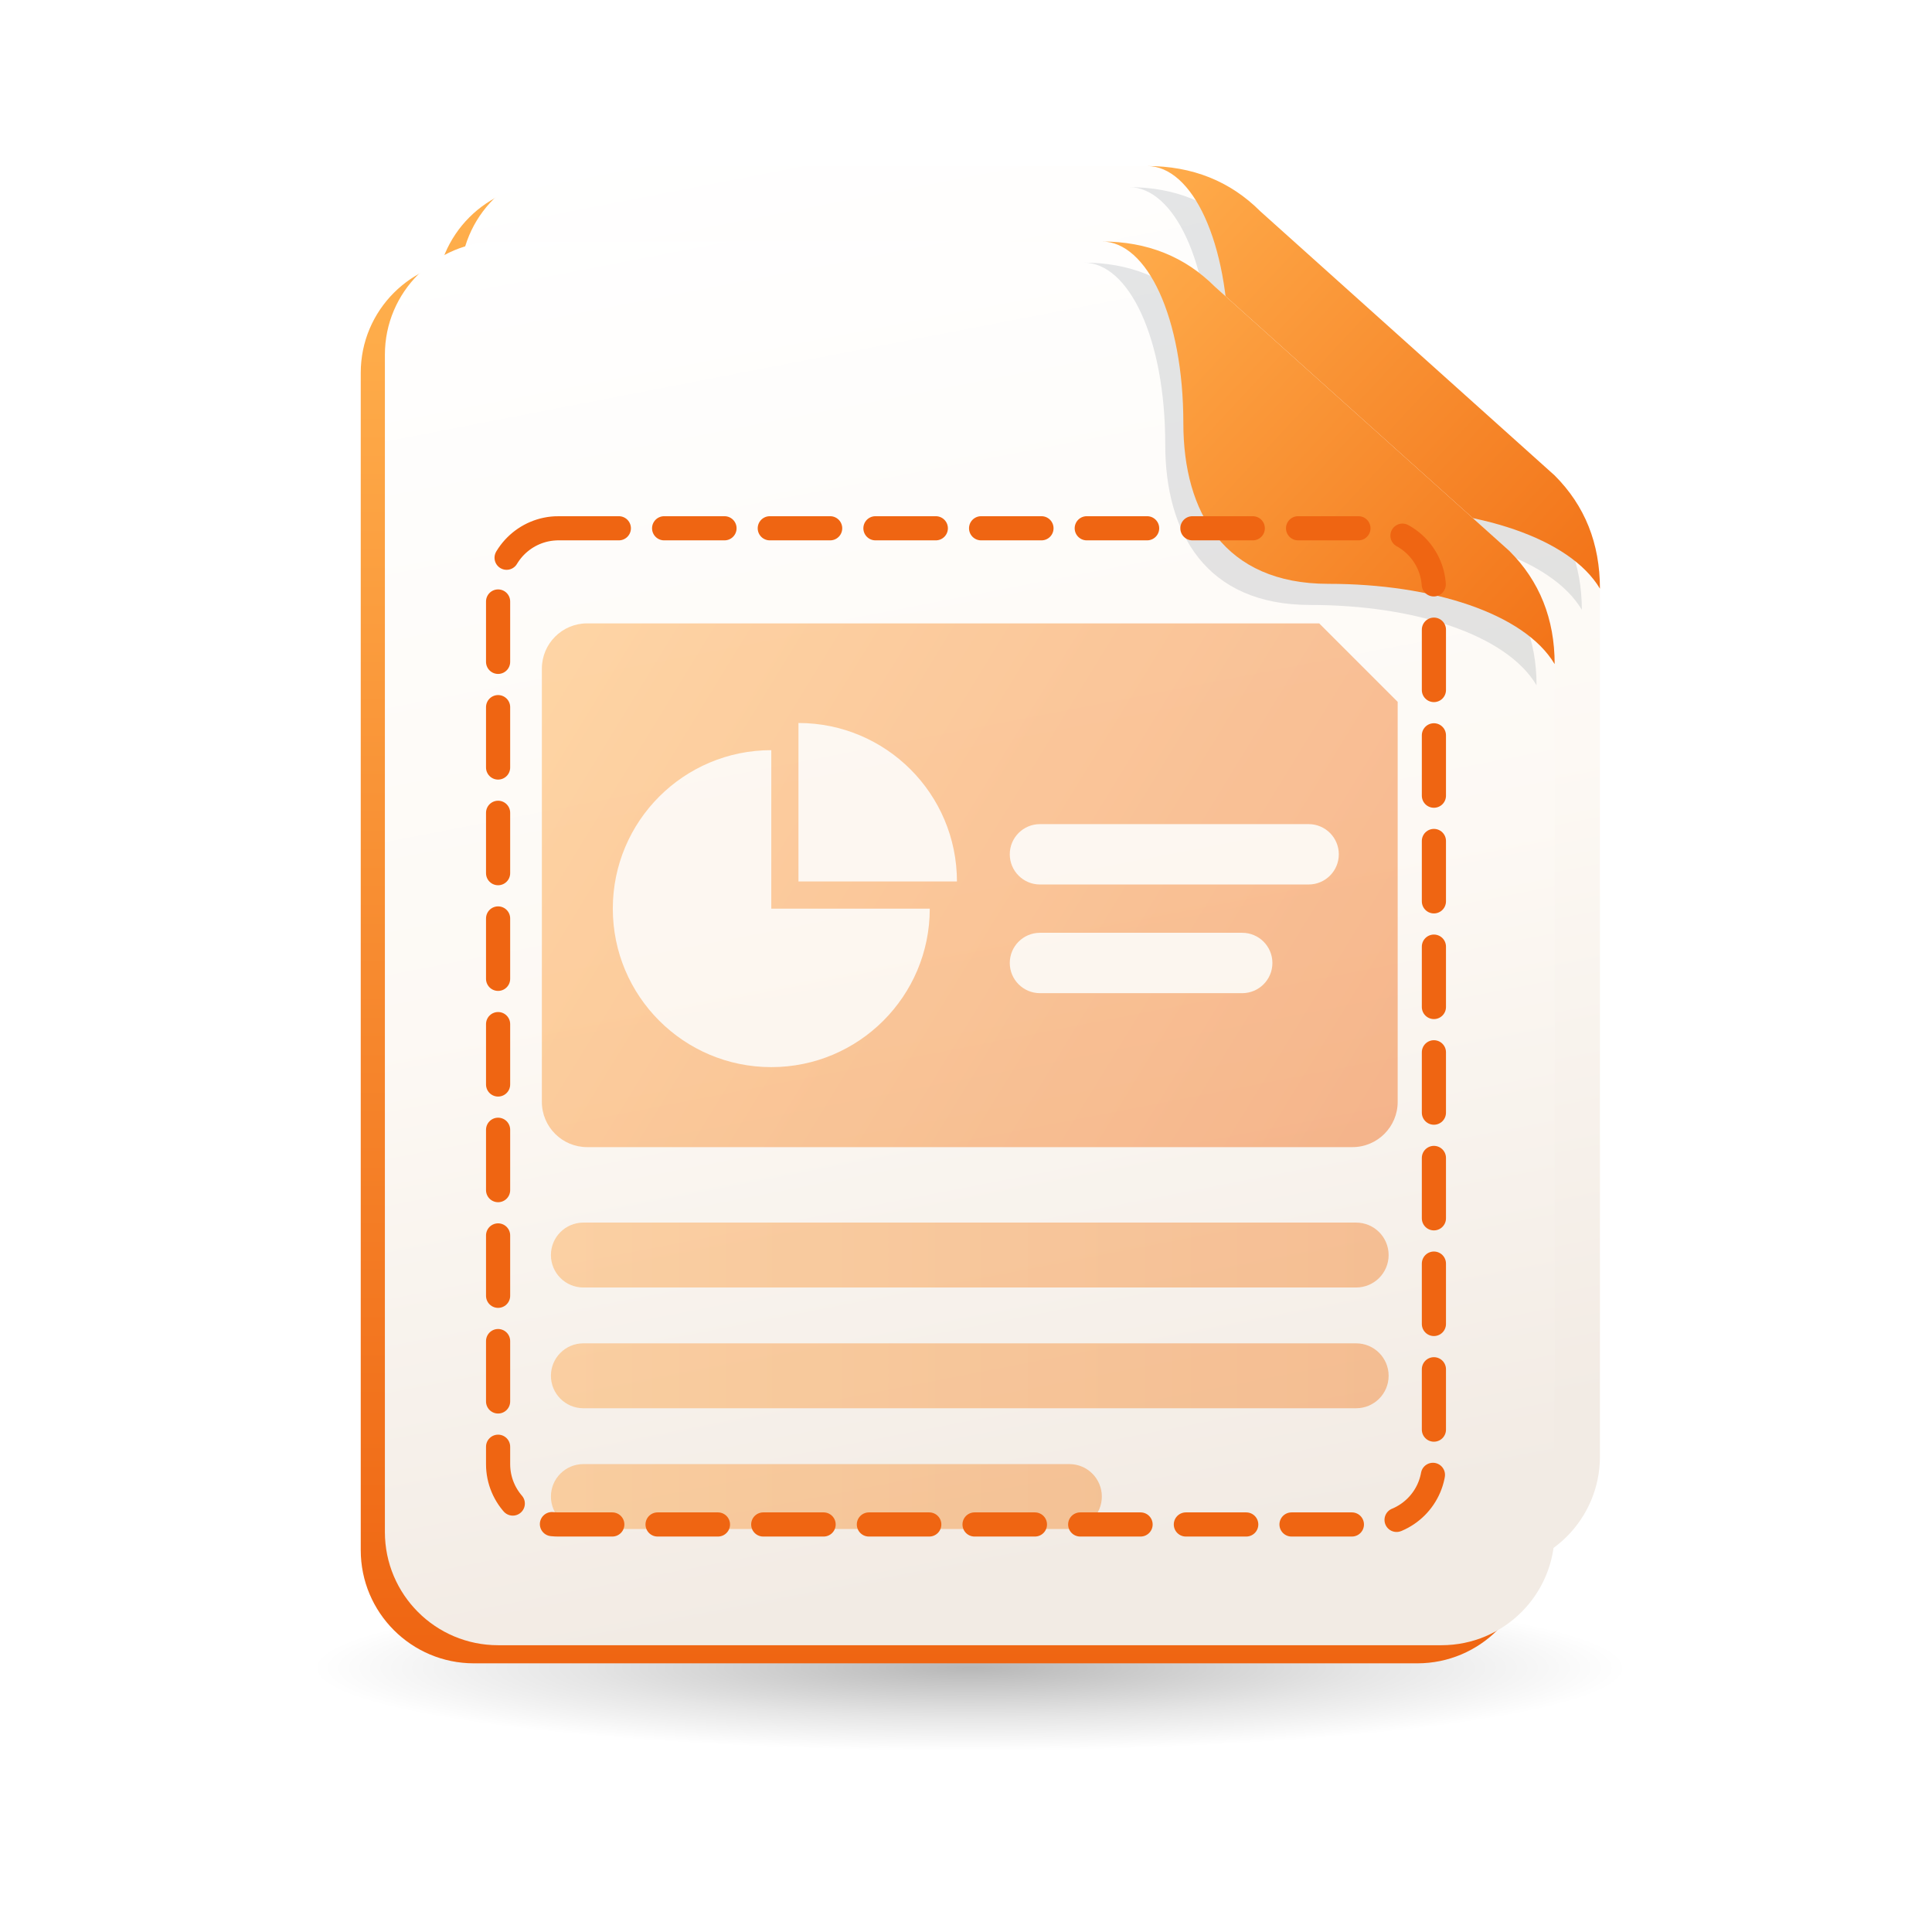
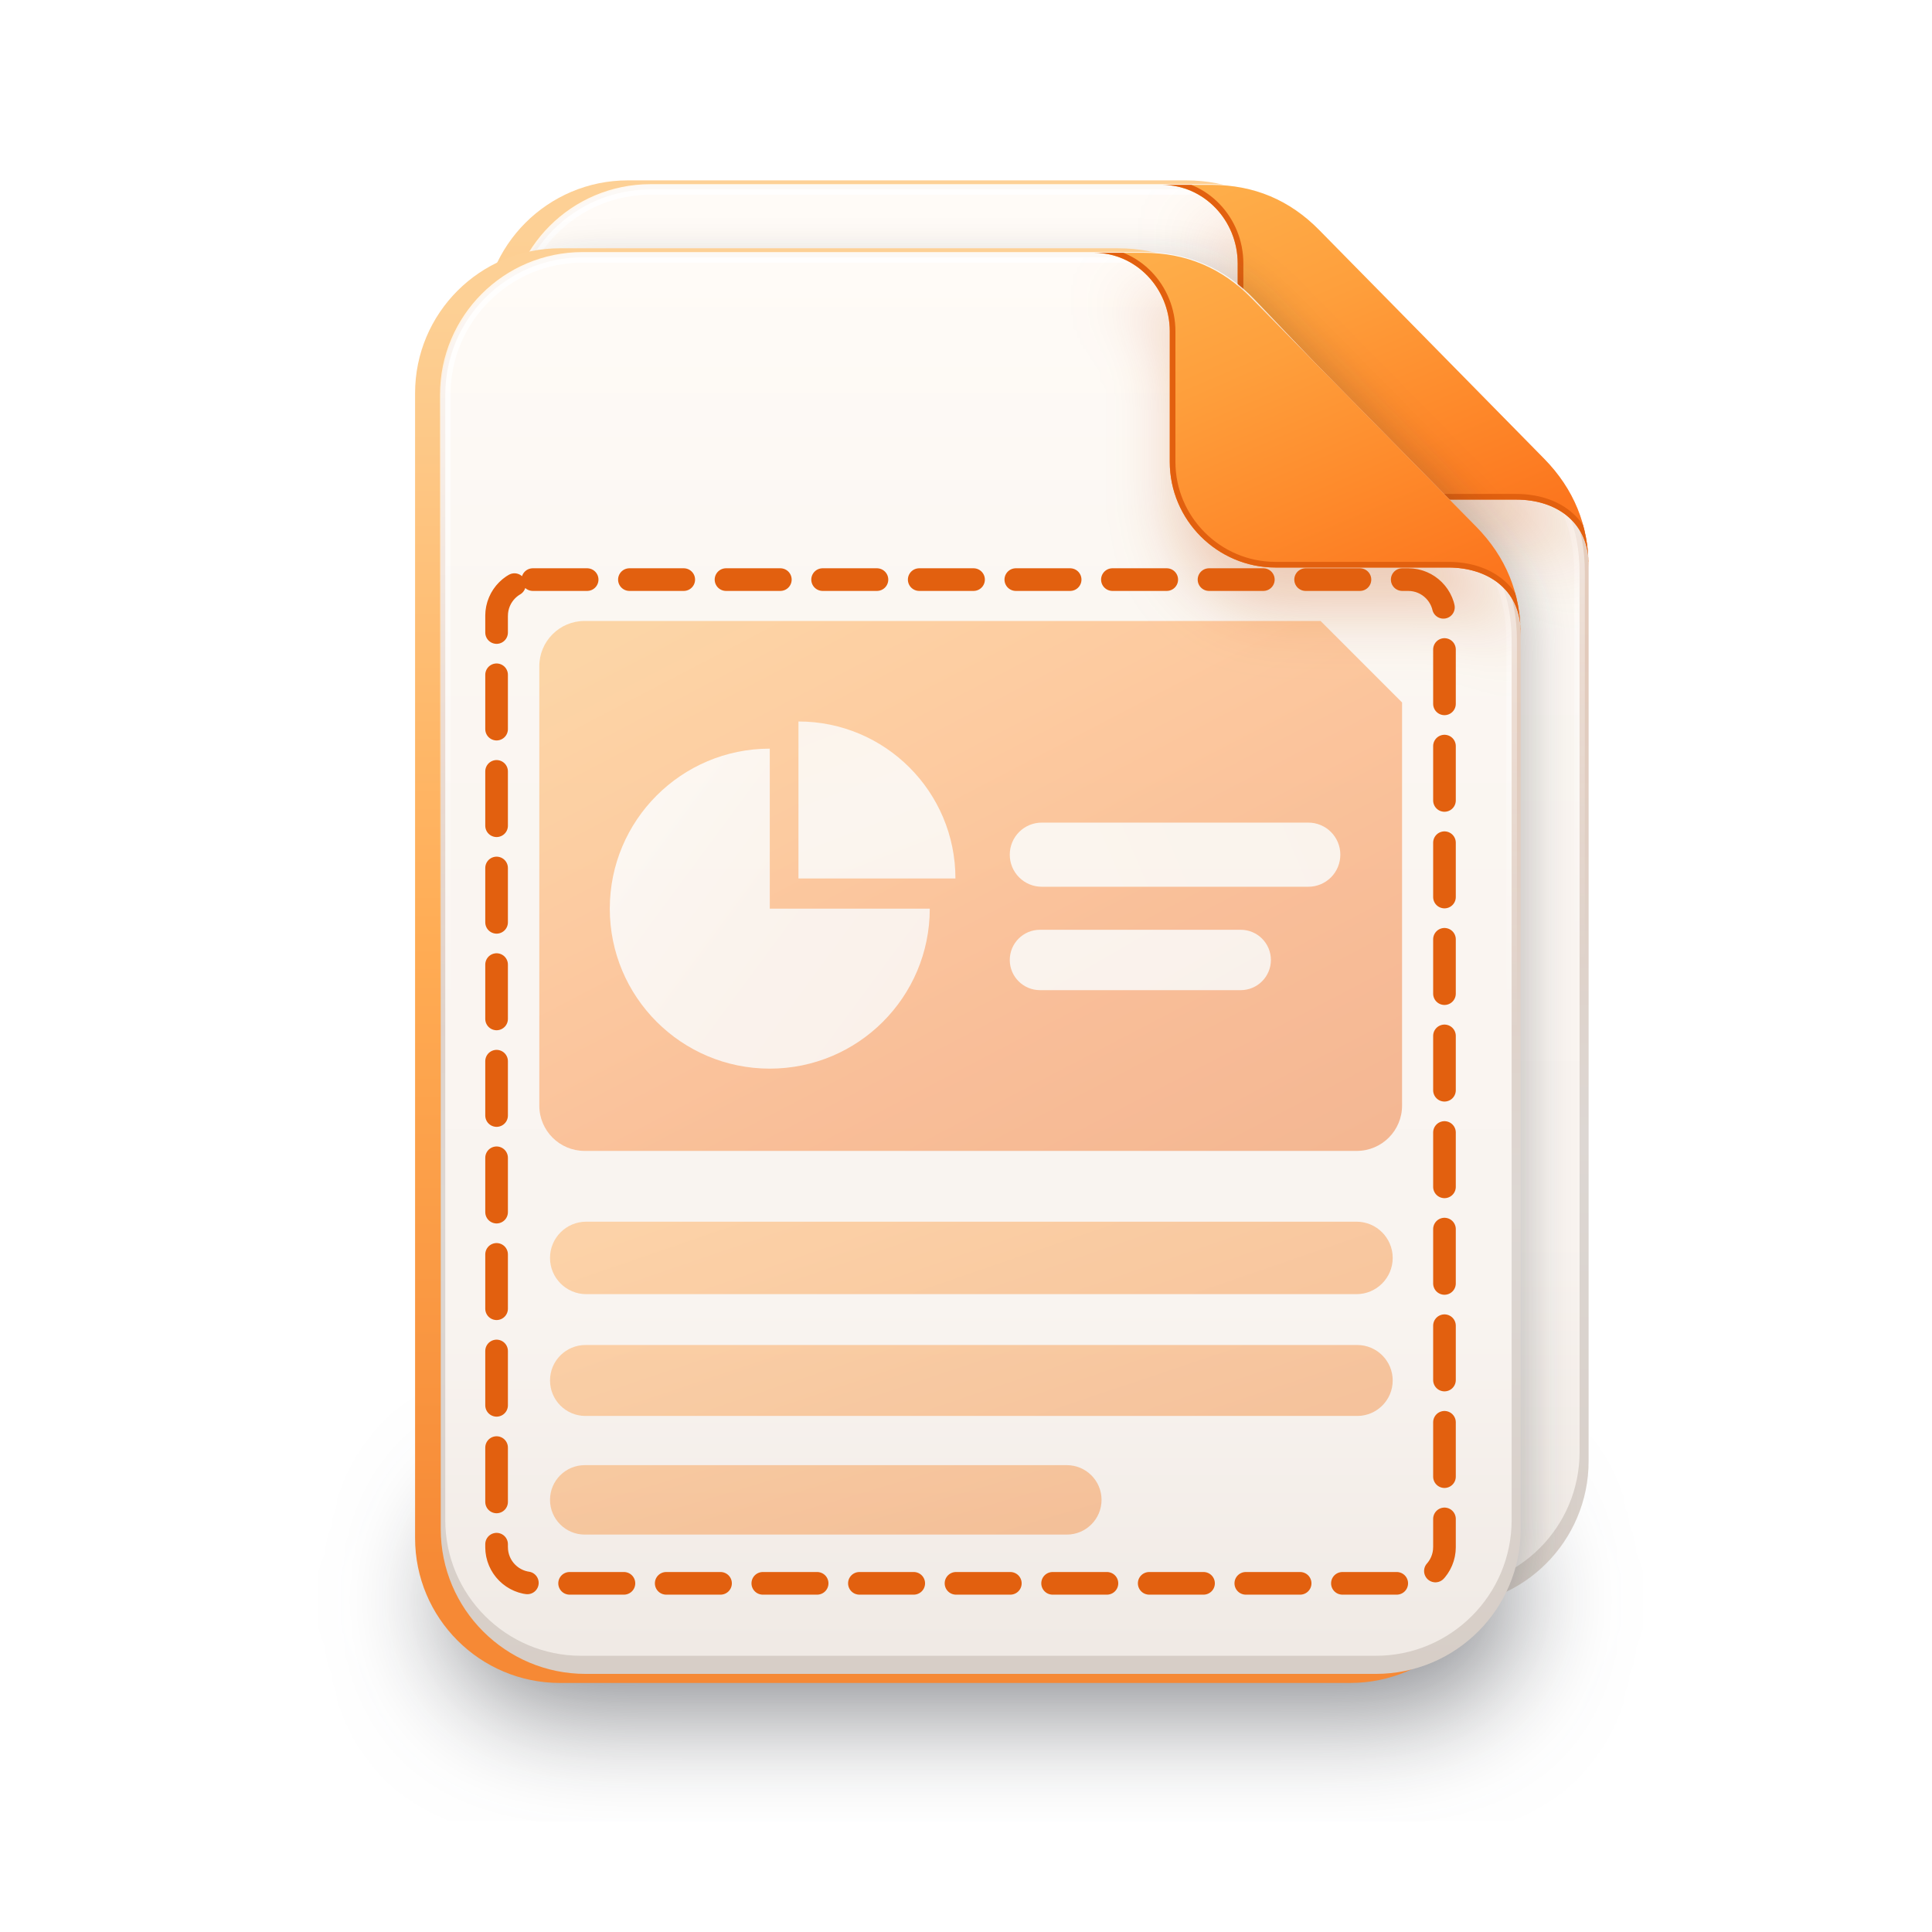
<svg xmlns="http://www.w3.org/2000/svg" width="128" height="128" viewBox="0 0 128 128">
  <defs>
-     <linearGradient id="g1" x1="30.5" y1="11" x2="30.5" y2="104" gradientUnits="userSpaceOnUse">
-       <stop offset="0" stop-color="#ffb04d" />
-       <stop offset="1" stop-color="#ef6512" />
+     <filter id="sfb1" x="-50%" y="-50%" width="200%" height="200%" color-interpolation-filters="sRGB">
+       <feGaussianBlur stdDeviation="3.71" />
+     </filter>
+     <linearGradient id="sf1" x1="28.33" y1="20.21" x2="28.33" y2="104.63" gradientUnits="userSpaceOnUse">
+       <stop offset="0" stop-color="#fdd095" />
+       <stop offset="0.5" stop-color="#ffac54" />
+       <stop offset="1" stop-color="#f68935" />
    </linearGradient>
-     <linearGradient id="g2" x1="30.5" y1="11" x2="48.5" y2="104" gradientUnits="userSpaceOnUse">
-       <stop offset="0" stop-color="#ffffff" />
-       <stop offset="0.55" stop-color="#fdf9f4" />
-       <stop offset="1" stop-color="#f2ebe4" />
+     <linearGradient id="sf2" x1="70.96" y1="16.84" x2="70.96" y2="110.65" gradientUnits="userSpaceOnUse">
+       <stop offset="0" stop-color="#eed7c5" />
+       <stop offset="0.33" stop-color="#e2cabb" />
+       <stop offset="0.67" stop-color="#ddd7d3" />
+       <stop offset="1" stop-color="#d7cec7" />
    </linearGradient>
-     <linearGradient id="g3" x1="76" y1="11" x2="106" y2="39" gradientUnits="userSpaceOnUse">
-       <stop offset="0" stop-color="#ffad4c" />
-       <stop offset="1" stop-color="#f27318" />
+     <linearGradient id="sf3" x1="62.56" y1="17.45" x2="62.56" y2="109.22" gradientUnits="userSpaceOnUse">
+       <stop offset="0" stop-color="#fffbf7" />
+       <stop offset="0.25" stop-color="#fbf7f2" />
+       <stop offset="0.5" stop-color="#faf5f1" />
+       <stop offset="0.75" stop-color="#f9f4f0" />
+       <stop offset="1" stop-color="#f0eae5" />
    </linearGradient>
-     <radialGradient id="s4" cx="0" cy="0" r="1" gradientUnits="userSpaceOnUse" gradientTransform="translate(64.25 110.5) scale(43.4 5.5)">
-       <stop offset="0" stop-color="#000000" stop-opacity="0.28" />
-       <stop offset="0.6" stop-color="#000000" stop-opacity="0.098" />
-       <stop offset="1" stop-color="#000000" stop-opacity="0" />
-     </radialGradient>
-     <linearGradient id="g5" x1="25.5" y1="16" x2="25.5" y2="109" gradientUnits="userSpaceOnUse">
-       <stop offset="0" stop-color="#ffb04d" />
-       <stop offset="1" stop-color="#ef6512" />
+     <linearGradient id="sf4" x1="0" y1="16.75" x2="0" y2="110.9" gradientUnits="userSpaceOnUse">
+       <stop offset="0" stop-color="#ffffff" stop-opacity="0.85" />
+       <stop offset="0.55" stop-color="#ffffff" stop-opacity="0" />
    </linearGradient>
-     <linearGradient id="g6" x1="25.5" y1="16" x2="43.5" y2="109" gradientUnits="userSpaceOnUse">
-       <stop offset="0" stop-color="#ffffff" />
-       <stop offset="0.55" stop-color="#fdf9f4" />
-       <stop offset="1" stop-color="#f2ebe4" />
+     <filter id="sfb2" x="-50%" y="-50%" width="200%" height="200%" color-interpolation-filters="sRGB">
+       <feGaussianBlur stdDeviation="2.03" />
+     </filter>
+     <clipPath id="sfc7">
+       <path d="M38.6 17.05L75.77 17.05Q79.97 17.05 82.87 20.09L97.25 35.16Q100.15 38.2 100.15 42.4V100.7A9 9 0 0 1 91.15 109.7H38.5A9 9 0 0 1 29.5 100.7V26.15A9.1 9.1 0 0 1 38.6 17.05Z" />
+     </clipPath>
+     <linearGradient id="sf5" x1="90.38" y1="41.4" x2="79.41" y2="15.85" gradientUnits="userSpaceOnUse">
+       <stop offset="0" stop-color="#fc761e" />
+       <stop offset="0.33" stop-color="#fe8b2c" />
+       <stop offset="0.67" stop-color="#fe9f3c" />
+       <stop offset="1" stop-color="#fead49" />
    </linearGradient>
-     <linearGradient id="g7" x1="73" y1="16" x2="103" y2="44" gradientUnits="userSpaceOnUse">
-       <stop offset="0" stop-color="#ffad4c" />
-       <stop offset="1" stop-color="#f27318" />
+     <clipPath id="sfc9">
+       <path d="M72.5 16.75L75.77 16.75Q79.97 16.75 82.91 19.75L97.81 34.9Q100.75 37.9 100.75 42.1V41.7C100.65 39.06 98.59 37.6 95.95 37.6L84.5 37.6C80.65 37.6 77.5 34.45 77.5 30.6V21.95C77.5 19.09 75.25 16.75 72.5 16.75Z" />
+     </clipPath>
+     <linearGradient id="sf6" x1="77.93" y1="81.4" x2="53.43" y2="34.4" gradientUnits="userSpaceOnUse">
+       <stop offset="0" stop-color="#ec6211" />
+       <stop offset="0.33" stop-color="#f8731e" />
+       <stop offset="0.67" stop-color="#ff8f30" />
+       <stop offset="1" stop-color="#fda83f" />
    </linearGradient>
-     <linearGradient id="g8" x1="35.9" y1="41.3" x2="92.6" y2="76" gradientUnits="userSpaceOnUse">
-       <stop offset="0" stop-color="#ffa63e" />
-       <stop offset="1" stop-color="#ef6612" />
+     <linearGradient id="sf7" x1="57.79" y1="67.9" x2="41.53" y2="55.9" gradientUnits="userSpaceOnUse">
+       <stop offset="0" stop-color="#faede1" />
+       <stop offset="0.5" stop-color="#fbf0e6" />
+       <stop offset="1" stop-color="#fef8f2" />
    </linearGradient>
-     <linearGradient id="g9" x1="36.5" y1="0" x2="92" y2="0" gradientUnits="userSpaceOnUse">
-       <stop offset="0" stop-color="#fca447" />
-       <stop offset="1" stop-color="#f2802a" />
+     <linearGradient id="sf8" x1="59.25" y1="58.9" x2="54.94" y2="47.72" gradientUnits="userSpaceOnUse">
+       <stop offset="0" stop-color="#fcf0e6" />
+       <stop offset="0.5" stop-color="#fcf4ec" />
+       <stop offset="1" stop-color="#fdf1e5" />
    </linearGradient>
-     <linearGradient id="g10" x1="36.5" y1="0" x2="92" y2="0" gradientUnits="userSpaceOnUse">
-       <stop offset="0" stop-color="#fca447" />
-       <stop offset="1" stop-color="#f2802a" />
+     <linearGradient id="sf9" x1="86.81" y1="52.77" x2="68.81" y2="60.42" gradientUnits="userSpaceOnUse">
+       <stop offset="0" stop-color="#fbefe5" />
+       <stop offset="1" stop-color="#fcf3ea" />
    </linearGradient>
-     <linearGradient id="g11" x1="36.5" y1="0" x2="92" y2="0" gradientUnits="userSpaceOnUse">
-       <stop offset="0" stop-color="#fca447" />
-       <stop offset="1" stop-color="#f2802a" />
+     <linearGradient id="sf10" x1="77.94" y1="67.79" x2="73.06" y2="59.31" gradientUnits="userSpaceOnUse">
+       <stop offset="0" stop-color="#f9ede2" />
+       <stop offset="1" stop-color="#fbf1e7" />
    </linearGradient>
+     <linearGradient id="sf11" x1="67.59" y1="92.84" x2="61.02" y2="73.74" gradientUnits="userSpaceOnUse">
+       <stop offset="0" stop-color="#f5852d" />
+       <stop offset="1" stop-color="#ffa345" />
+     </linearGradient>
+     <linearGradient id="sf12" x1="67.46" y1="100.79" x2="61.15" y2="82.02" gradientUnits="userSpaceOnUse">
+       <stop offset="0" stop-color="#f3802a" />
+       <stop offset="1" stop-color="#fe9e41" />
+     </linearGradient>
+     <linearGradient id="sf13" x1="56.45" y1="105.38" x2="52.85" y2="93.25" gradientUnits="userSpaceOnUse">
+       <stop offset="0" stop-color="#f4802a" />
+       <stop offset="1" stop-color="#fb943a" />
+     </linearGradient>
+     <filter id="sftb" x="-20%" y="-20%" width="140%" height="140%">
+       <feGaussianBlur stdDeviation="1.4" />
+     </filter>
+     <clipPath id="sftc">
+       <path d="M38.8 16.75L75.77 16.75Q79.97 16.75 82.91 19.75L97.81 34.9Q100.75 37.9 100.75 42.1V101.3A9.6 9.6 0 0 1 91.15 110.9H38.8A9.6 9.6 0 0 1 29.2 101.3V26.35A9.6 9.6 0 0 1 38.8 16.75Z" transform="translate(4.5 -4.5)" />
+     </clipPath>
  </defs>
-   <path d="M38 11H76C79 11 81.5 12 83.5 14L103 31.5C105 33.5 106 36 106 39V96.5A7.5 7.5 0 0 1 98.5 104H38A7.5 7.5 0 0 1 30.5 96.5V18.5A7.5 7.5 0 0 1 38 11Z" fill="url(#g1)" transform="translate(-1.6 1.2)" />
-   <path d="M38 11H76C79 11 81.5 12 83.5 14L103 31.5C105 33.5 106 36 106 39V96.5A7.5 7.5 0 0 1 98.5 104H38A7.5 7.5 0 0 1 30.5 96.5V18.5A7.5 7.5 0 0 1 38 11Z" fill="url(#g2)" />
-   <path d="M76 11C79 11 81.5 12 83.5 14L103 31.5C105 33.5 106 36 106 39C104 35.64 97.9 33.68 91 33.68C84.1 33.68 81.4 28.92 81.4 23.04C81.4 16.04 79 11 76 11Z" fill="#1c2a40" fill-opacity="0.12" transform="translate(-1.2 1.4)" />
-   <path d="M76 11C79 11 81.5 12 83.5 14L103 31.5C105 33.5 106 36 106 39C104 35.64 97.9 33.68 91 33.68C84.1 33.68 81.4 28.92 81.4 23.04C81.4 16.04 79 11 76 11Z" fill="url(#g3)" />
-   <ellipse cx="64.25" cy="110.5" rx="43.4" ry="5.5" fill="url(#s4)" />
-   <path d="M33 16H73C76 16 78.5 17 80.5 19L100 36.5C102 38.5 103 41 103 44V101.5A7.5 7.5 0 0 1 95.5 109H33A7.5 7.5 0 0 1 25.5 101.5V23.5A7.5 7.5 0 0 1 33 16Z" fill="url(#g5)" transform="translate(-1.6 1.2)" />
-   <path d="M33 16H73C76 16 78.5 17 80.5 19L100 36.5C102 38.5 103 41 103 44V101.5A7.5 7.5 0 0 1 95.5 109H33A7.5 7.5 0 0 1 25.5 101.5V23.5A7.5 7.5 0 0 1 33 16Z" fill="url(#g6)" />
-   <path d="M73 16C76 16 78.5 17 80.5 19L100 36.5C102 38.5 103 41 103 44C101 40.64 94.9 38.68 88 38.68C81.1 38.68 78.4 33.92 78.4 28.04C78.4 21.04 76 16 73 16Z" fill="#1c2a40" fill-opacity="0.12" transform="translate(-1.2 1.4)" />
-   <path d="M73 16C76 16 78.5 17 80.5 19L100 36.5C102 38.5 103 41 103 44C101 40.64 94.9 38.68 88 38.68C81.1 38.68 78.4 33.92 78.4 28.04C78.4 21.04 76 16 73 16Z" fill="url(#g7)" />
-   <g opacity="0.45">
-     <path d="M38.9 41.3 H87.4 L92.6 46.5 V73 A3 3 0 0 1 89.6 76 H38.9 A3 3 0 0 1 35.9 73 V44.3 A3 3 0 0 1 38.9 41.3 Z" fill="url(#g8)" />
-     <path d="M51.1 60.2 H61.6 A10.5 10.5 0 1 1 51.1 49.7 Z" fill="#fcf3ea" />
-     <path d="M52.9 58.4 V47.9 A10.5 10.5 0 0 1 63.4 58.4 Z" fill="#fcf3ea" />
-     <rect x="66.9" y="54.6" width="21.8" height="4" rx="2" fill="#fcf3ea" />
-     <rect x="66.9" y="61.8" width="17.4" height="4" rx="2" fill="#fcf3ea" />
-     <rect x="36.5" y="81" width="55.5" height="4.3" rx="2.15" fill="url(#g9)" />
-     <rect x="36.5" y="89" width="55.5" height="4.3" rx="2.15" fill="url(#g10)" />
-     <rect x="36.5" y="97" width="36.5" height="4.3" rx="2.15" fill="url(#g11)" />
+   <path d="M37.08 98.67H92.87A7.33 7.33 0 0 1 100.2 106V106A7.33 7.33 0 0 1 92.87 113.33H37.08A7.33 7.33 0 0 1 29.75 106V106A7.33 7.33 0 0 1 37.08 98.67Z" fill="#1d2028" filter="url(#sfb1)" opacity="0.52" />
+   <g transform="translate(4.5 -4.5)">
+     <path d="M37.1 16.45L74.07 16.45Q78.27 16.45 81.19 19.47L96.13 34.88Q99.05 37.9 99.05 42.1V101.9A9.6 9.6 0 0 1 89.45 111.5H37.1A9.6 9.6 0 0 1 27.5 101.9V26.05A9.6 9.6 0 0 1 37.1 16.45Z" fill="url(#sf1)" />
+     <path d="M38.8 16.75L75.77 16.75Q79.97 16.75 82.91 19.75L97.81 34.9Q100.75 37.9 100.75 42.1V101.3A9.6 9.6 0 0 1 91.15 110.9H38.8A9.6 9.6 0 0 1 29.2 101.3V26.35A9.6 9.6 0 0 1 38.8 16.75Z" fill="url(#sf2)" />
+     <path d="M38.6 17.05L75.77 17.05Q79.97 17.05 82.87 20.09L97.25 35.16Q100.15 38.2 100.15 42.4V100.7A9 9 0 0 1 91.15 109.7H38.5A9 9 0 0 1 29.5 100.7V26.15A9.1 9.1 0 0 1 38.6 17.05Z" fill="url(#sf3)" />
+     <path d="M38.6 17.05L75.77 17.05Q79.97 17.05 82.87 20.09L97.25 35.16Q100.15 38.2 100.15 42.4V100.7A9 9 0 0 1 91.15 109.7H38.5A9 9 0 0 1 29.5 100.7V26.15A9.1 9.1 0 0 1 38.6 17.05Z" fill="none" stroke="url(#sf4)" stroke-width="0.7" />
+     <g clip-path="url(#sfc7)">
+       <path d="M72.5 16.75L75.77 16.75Q79.97 16.75 82.91 19.75L97.81 34.9Q100.75 37.9 100.75 42.1V41.7C100.65 39.06 98.59 37.6 95.95 37.6L84.5 37.6C80.65 37.6 77.5 34.45 77.5 30.6V21.95C77.5 19.09 75.25 16.75 72.5 16.75Z" fill="#c4500c" filter="url(#sfb2)" opacity="0.26" transform="translate(0.27 2.95)" />
+     </g>
+     <path d="M72.5 16.75L75.77 16.75Q79.97 16.75 82.91 19.75L97.81 34.9Q100.75 37.9 100.75 42.1V41.7C100.65 39.06 98.59 37.6 95.95 37.6L84.5 37.6C80.65 37.6 77.5 34.45 77.5 30.6V21.95C77.5 19.09 75.25 16.75 72.5 16.75Z" fill="url(#sf5)" />
+     <g clip-path="url(#sfc9)">
+       <path d="M100.75 41.7C100.65 39.06 98.59 37.6 95.95 37.6L84.5 37.6C80.65 37.6 77.5 34.45 77.5 30.6V21.95C77.5 19.09 75.25 16.75 72.5 16.75" fill="none" stroke="#e2600f" stroke-width="0.75" />
+     </g>
  </g>
-   <rect x="33" y="35" width="62" height="66" rx="4" fill="none" stroke="#ef6512" stroke-width="1.6" stroke-dasharray="4 3" stroke-linecap="round" />
+   <g clip-path="url(#sftc)">
+     <path d="M38.8 16.75L75.77 16.75Q79.97 16.75 82.91 19.75L97.81 34.9Q100.75 37.9 100.75 42.1V101.3A9.6 9.6 0 0 1 91.15 110.9H38.8A9.6 9.6 0 0 1 29.2 101.3V26.35A9.6 9.6 0 0 1 38.8 16.75Z" fill="#1d2028" opacity="0.22" filter="url(#sftb)" transform="translate(0.8 0.6)" />
+   </g>
+   <path d="M37.1 16.45L74.07 16.45Q78.27 16.45 81.19 19.47L96.13 34.88Q99.05 37.9 99.05 42.1V101.9A9.6 9.6 0 0 1 89.45 111.5H37.1A9.6 9.6 0 0 1 27.5 101.9V26.05A9.6 9.6 0 0 1 37.1 16.45Z" fill="url(#sf1)" />
+   <path d="M38.8 16.75L75.77 16.75Q79.97 16.75 82.91 19.75L97.81 34.9Q100.75 37.9 100.75 42.1V101.3A9.6 9.6 0 0 1 91.15 110.9H38.8A9.6 9.6 0 0 1 29.2 101.3V26.35A9.6 9.6 0 0 1 38.8 16.75Z" fill="url(#sf2)" />
+   <path d="M38.6 17.05L75.77 17.05Q79.97 17.05 82.87 20.09L97.25 35.16Q100.15 38.2 100.15 42.4V100.7A9 9 0 0 1 91.15 109.7H38.5A9 9 0 0 1 29.5 100.7V26.15A9.1 9.1 0 0 1 38.6 17.05Z" fill="url(#sf3)" />
+   <path d="M38.6 17.05L75.77 17.05Q79.97 17.05 82.87 20.09L97.25 35.16Q100.15 38.2 100.15 42.4V100.7A9 9 0 0 1 91.15 109.7H38.5A9 9 0 0 1 29.5 100.7V26.15A9.1 9.1 0 0 1 38.6 17.05Z" fill="none" stroke="url(#sf4)" stroke-width="0.7" />
+   <g clip-path="url(#sfc7)">
+     <path d="M72.5 16.75L75.77 16.75Q79.97 16.75 82.91 19.75L97.81 34.9Q100.75 37.9 100.75 42.1V41.7C100.65 39.06 98.59 37.6 95.95 37.6L84.5 37.6C80.65 37.6 77.5 34.45 77.5 30.6V21.95C77.5 19.09 75.25 16.75 72.5 16.75Z" fill="#c4500c" filter="url(#sfb2)" opacity="0.26" transform="translate(0.27 2.95)" />
+   </g>
+   <path d="M72.5 16.75L75.77 16.75Q79.97 16.75 82.91 19.75L97.81 34.9Q100.75 37.9 100.75 42.1V41.7C100.65 39.06 98.59 37.6 95.95 37.6L84.5 37.6C80.65 37.6 77.5 34.45 77.5 30.6V21.95C77.5 19.09 75.25 16.75 72.5 16.75Z" fill="url(#sf5)" />
+   <g clip-path="url(#sfc9)">
+     <path d="M100.75 41.7C100.65 39.06 98.59 37.6 95.95 37.6L84.5 37.6C80.65 37.6 77.5 34.45 77.5 30.6V21.95C77.5 19.09 75.25 16.75 72.5 16.75" fill="none" stroke="#e2600f" stroke-width="0.75" />
+   </g>
+   <g opacity="0.42">
+     <path d="M38.73 41.14 H87.49 L92.89 46.54 V73.25 A3 3 0 0 1 89.89 76.25 H38.73 A3 3 0 0 1 35.73 73.25 V44.14 A3 3 0 0 1 38.73 41.14 Z" fill="url(#sf6)" />
+     <path d="M51 60.2 H61.6 A10.6 10.6 0 1 1 51 49.6 Z" fill="url(#sf7)" />
+     <path d="M52.9 58.2 V47.8 A10.4 10.4 0 0 1 63.3 58.2 Z" fill="url(#sf8)" />
+     <path d="M69.03 54.5H86.67A2.12 2.12 0 0 1 88.8 56.62V56.62A2.12 2.12 0 0 1 86.67 58.75H69.03A2.12 2.12 0 0 1 66.9 56.62V56.62A2.12 2.12 0 0 1 69.03 54.5Z" fill="url(#sf9)" />
+     <path d="M68.9 61.6H82.2A2 2 0 0 1 84.2 63.6V63.6A2 2 0 0 1 82.2 65.6H68.9A2 2 0 0 1 66.9 63.6V63.6A2 2 0 0 1 68.9 61.6Z" fill="url(#sf10)" />
+     <path d="M38.84 80.94H89.87A2.4 2.4 0 0 1 92.27 83.34V83.34A2.4 2.4 0 0 1 89.87 85.74H38.84A2.4 2.4 0 0 1 36.44 83.34V83.34A2.4 2.4 0 0 1 38.84 80.94Z" fill="url(#sf11)" />
+     <path d="M38.79 89.11H89.92A2.35 2.35 0 0 1 92.27 91.46V91.46A2.35 2.35 0 0 1 89.92 93.81H38.79A2.35 2.35 0 0 1 36.44 91.46V91.46A2.35 2.35 0 0 1 38.79 89.11Z" fill="url(#sf12)" />
+     <path d="M38.74 97.07H70.68A2.3 2.3 0 0 1 72.98 99.37V99.37A2.3 2.3 0 0 1 70.68 101.67H38.74A2.3 2.3 0 0 1 36.44 99.37V99.37A2.3 2.3 0 0 1 38.74 97.07Z" fill="url(#sf13)" />
+   </g>
+   <path d="M35.3 38.4H93.3A2.4 2.4 0 0 1 95.7 40.8V102.5A2.4 2.4 0 0 1 93.3 104.9H35.3A2.4 2.4 0 0 1 32.9 102.5V40.8A2.4 2.4 0 0 1 35.3 38.4Z" fill="none" stroke="#e2600f" stroke-width="1.5" stroke-linecap="round" stroke-dasharray="3.6 2.8" />
</svg>
